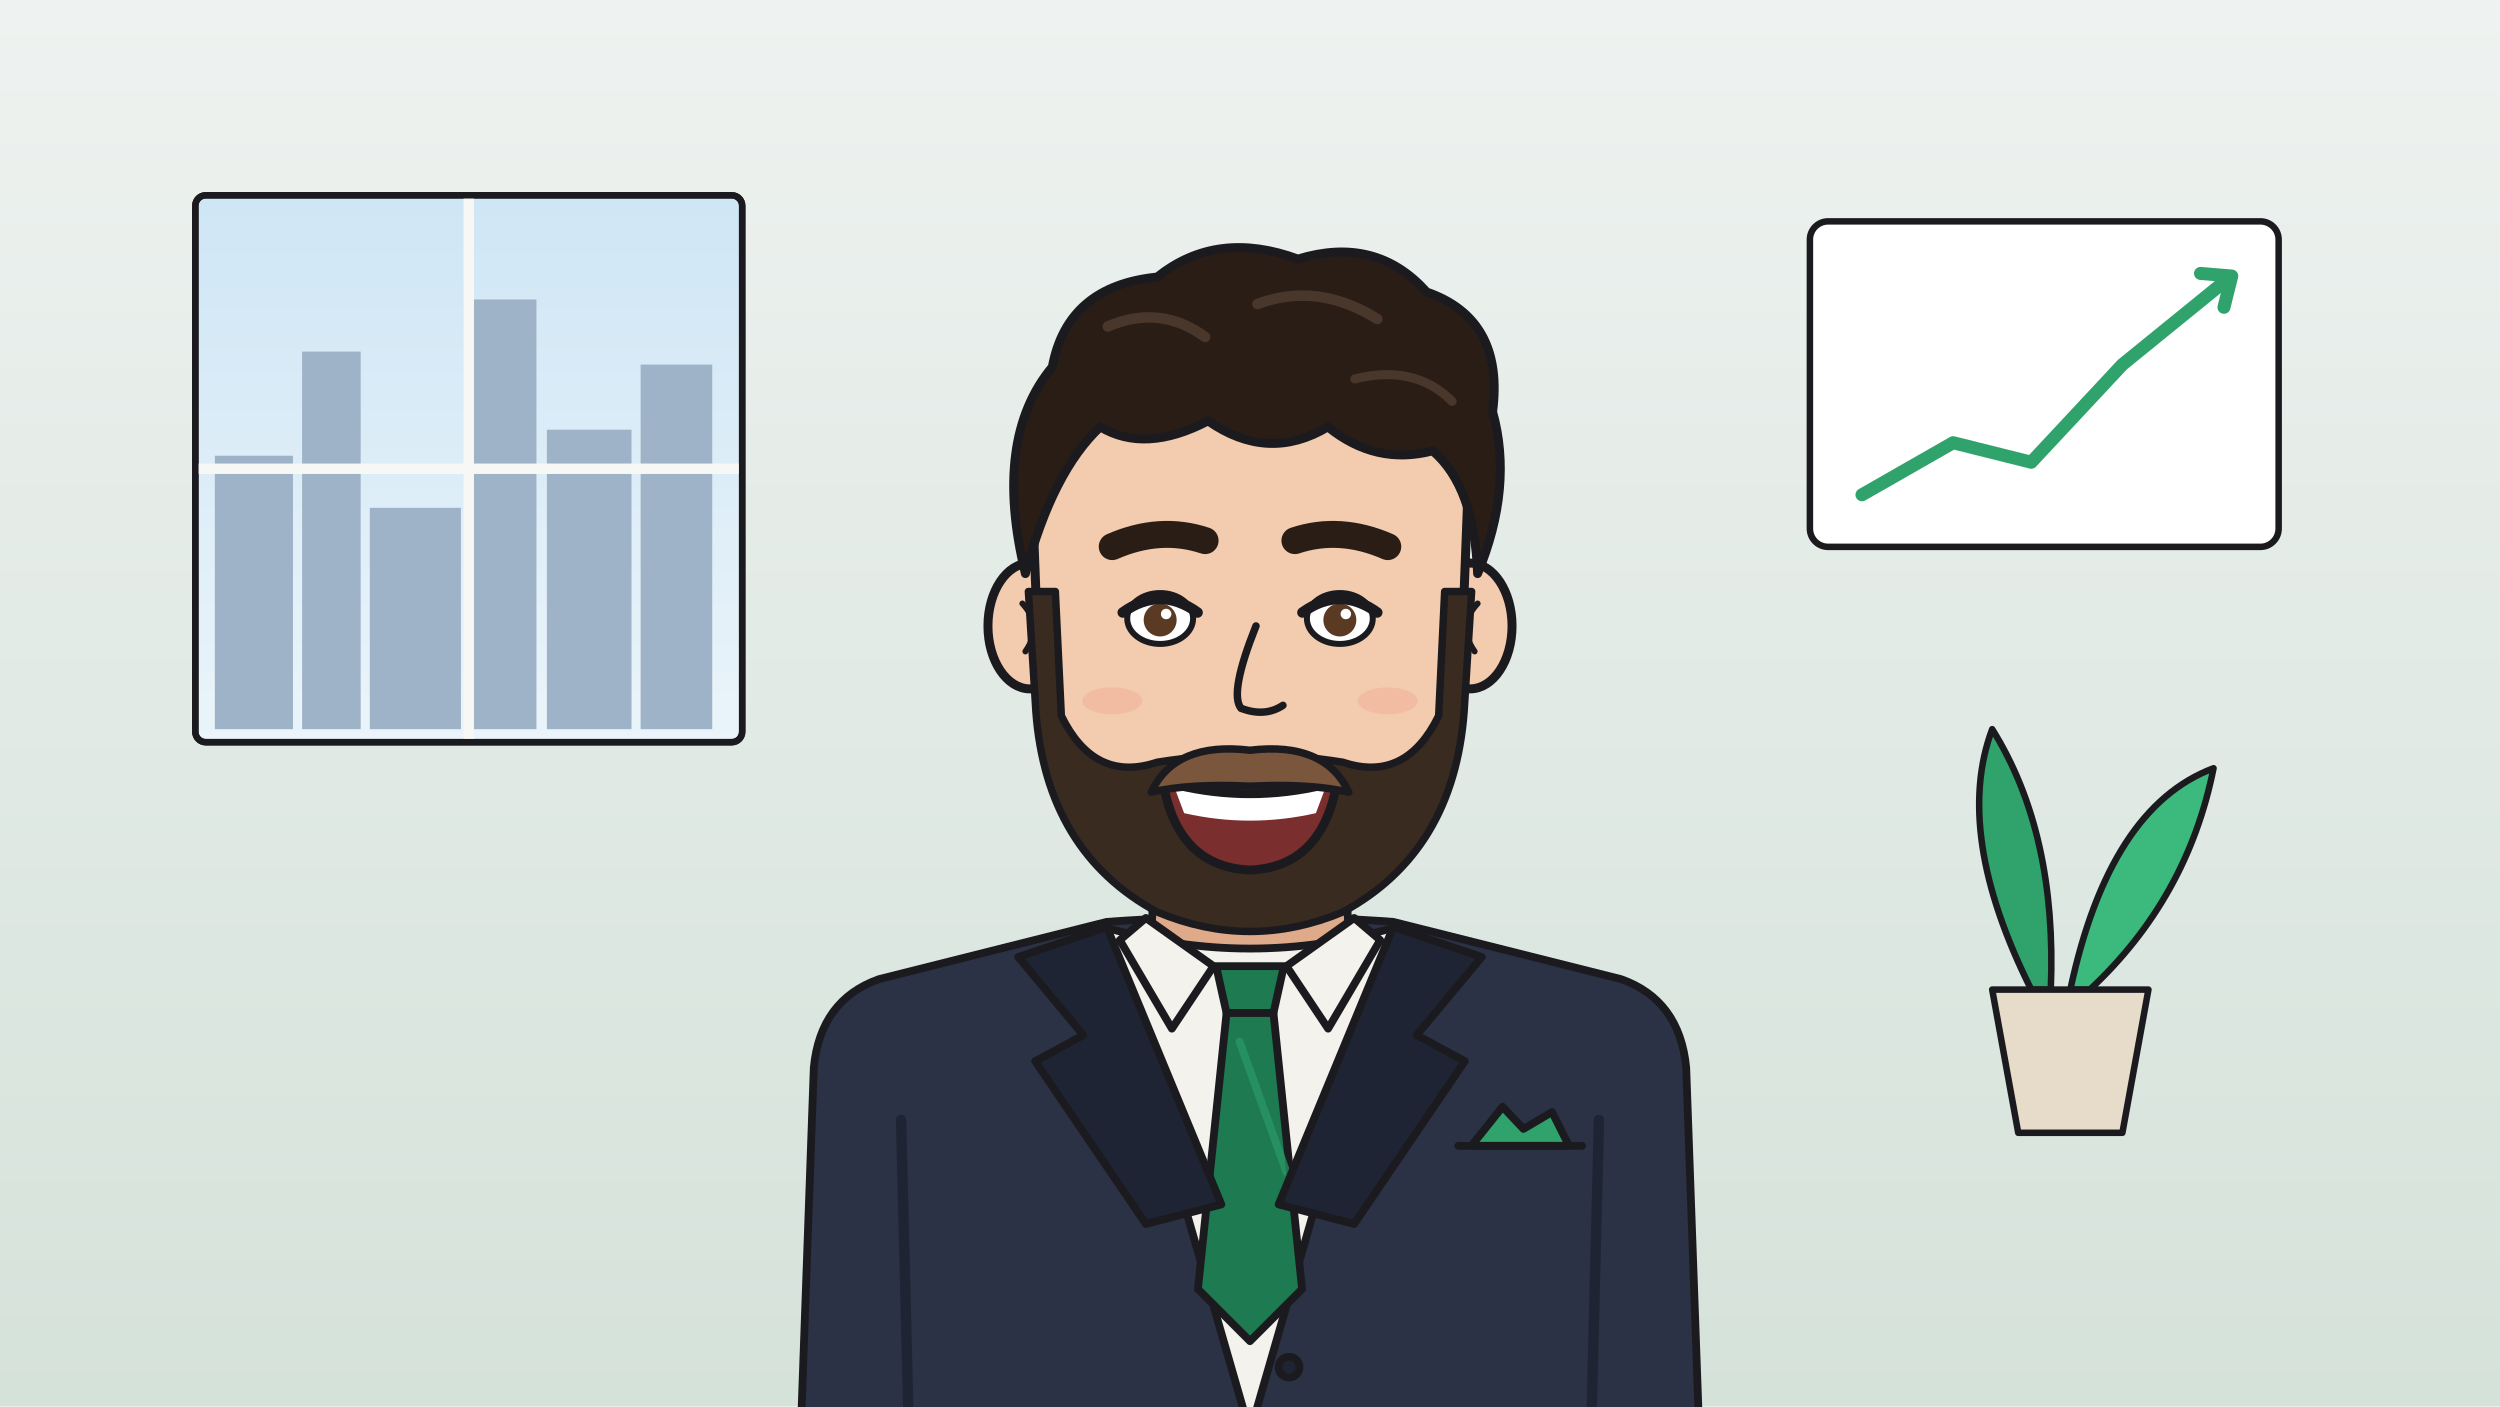
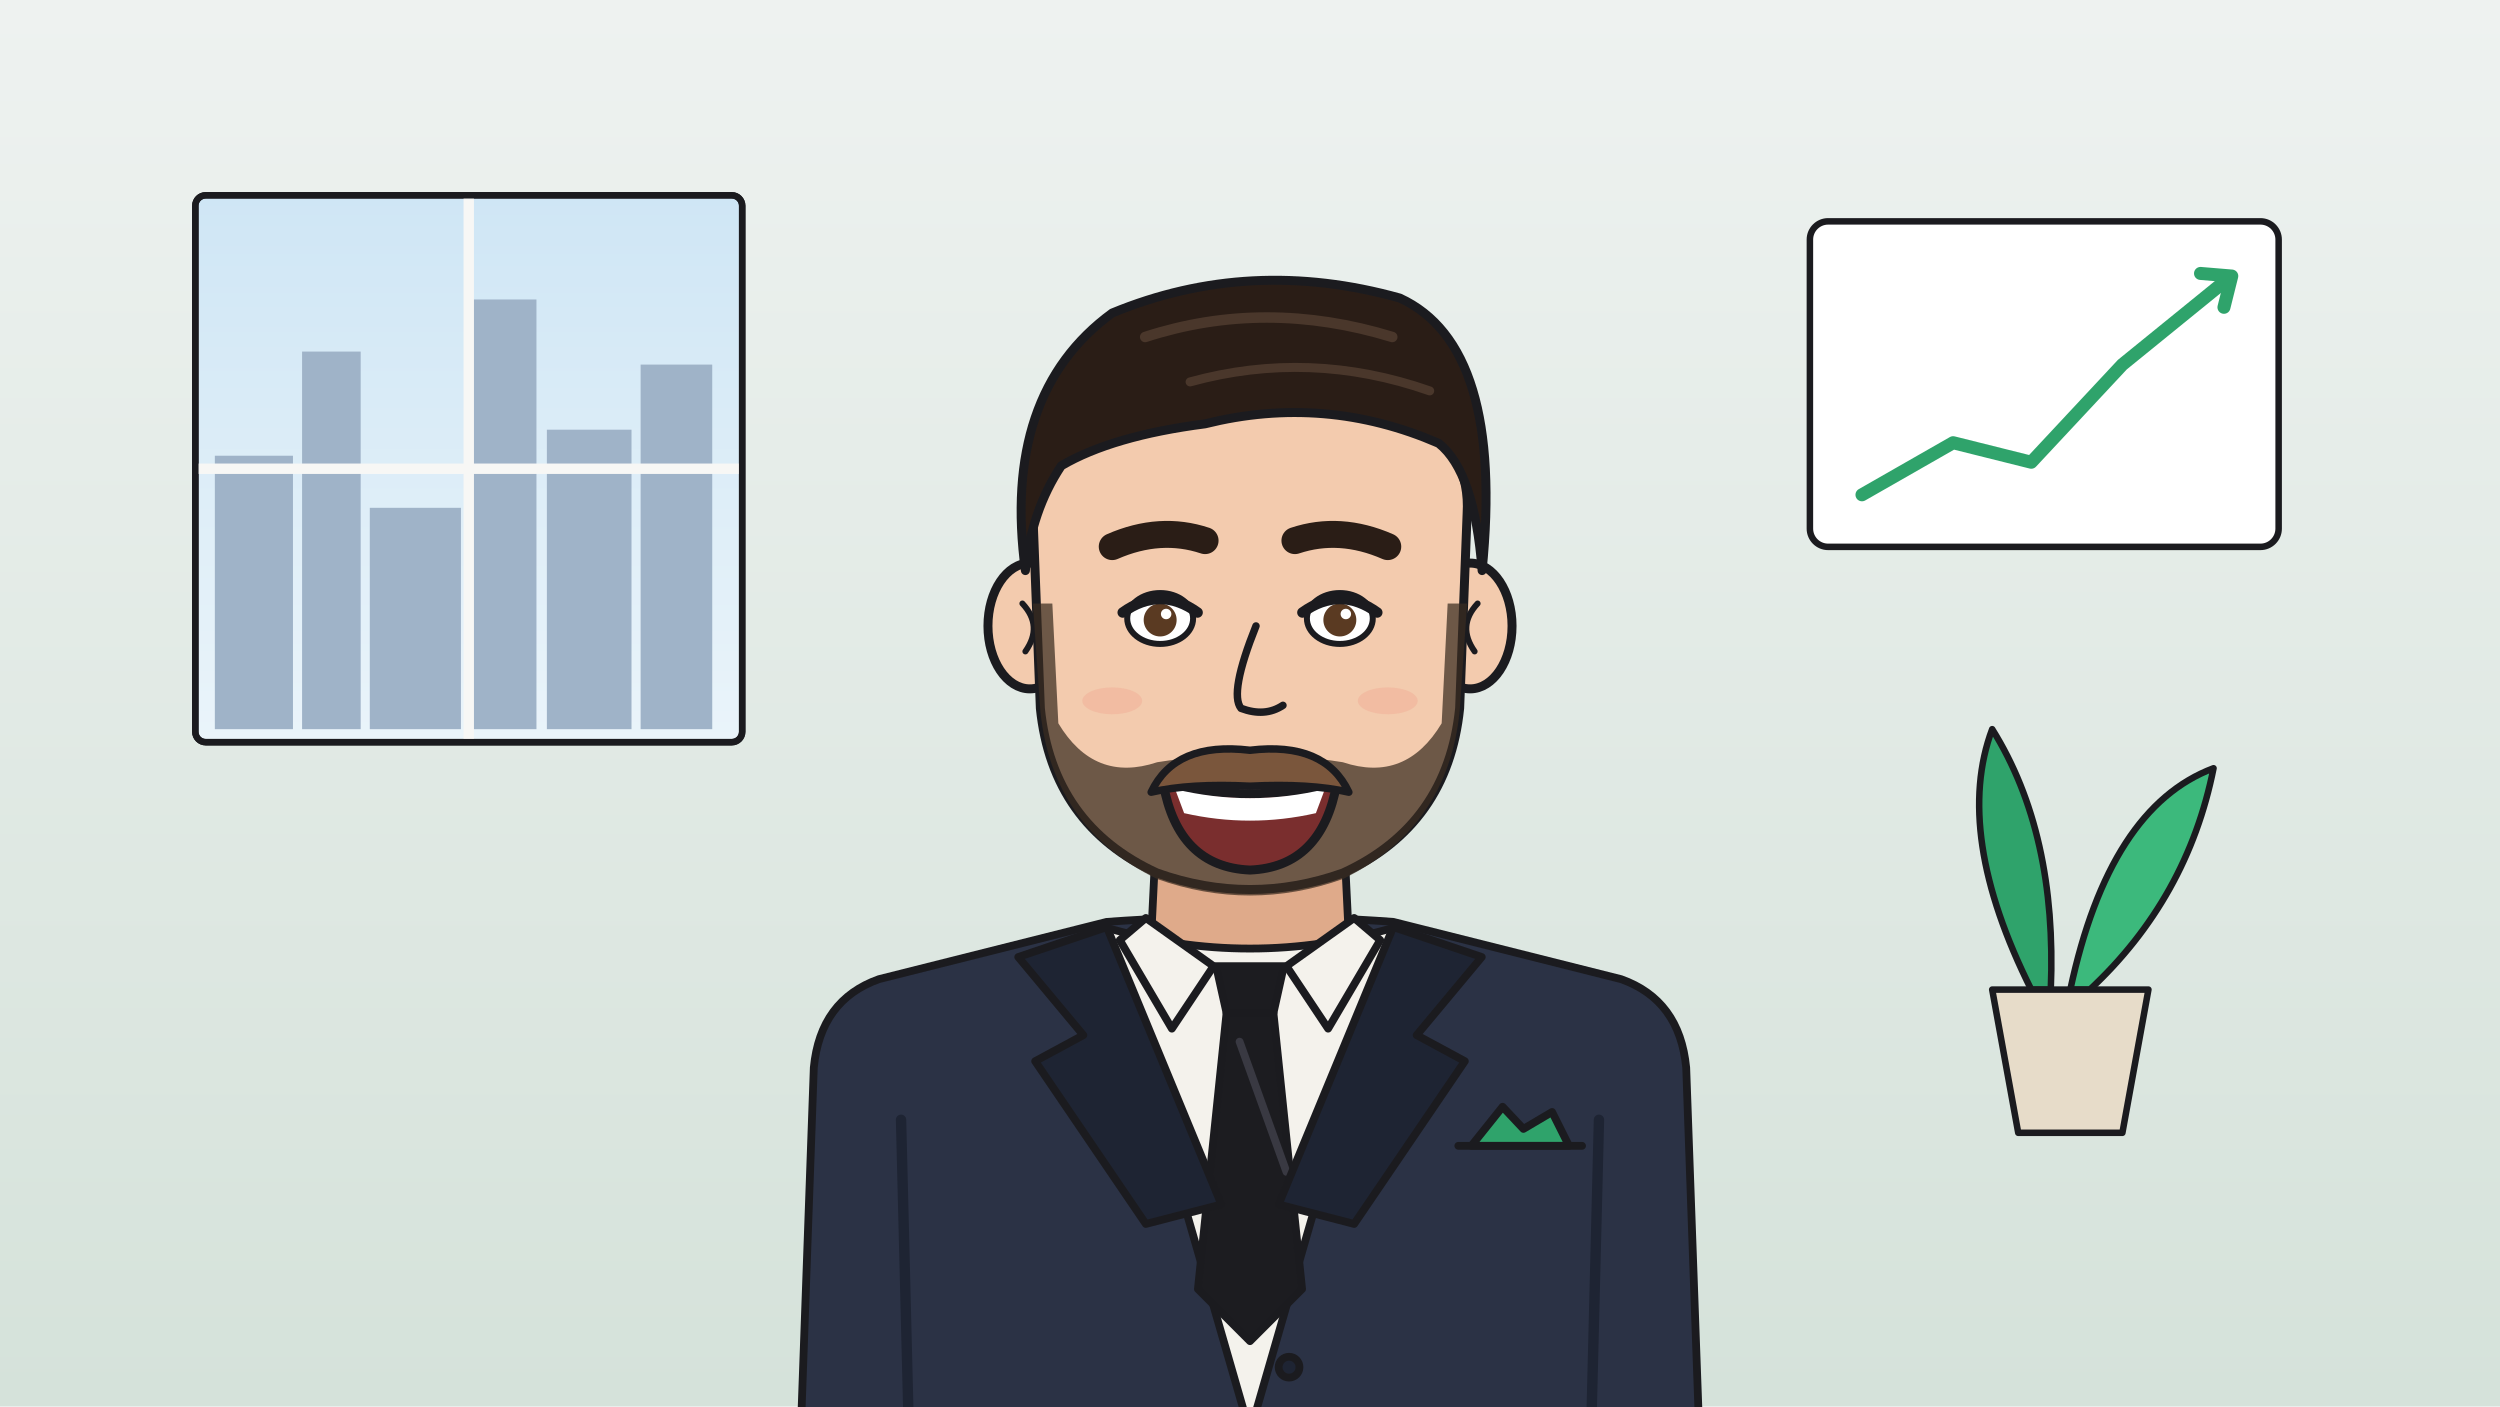
<svg xmlns="http://www.w3.org/2000/svg" width="1920" height="1080" viewBox="0 0 1920 1080">
  <defs>
    <linearGradient id="bg" x1="0" y1="0" x2="0" y2="1">
      <stop offset="0" stop-color="#EEF2F0" />
      <stop offset="1" stop-color="#D5E2DA" />
    </linearGradient>
    <linearGradient id="sky" x1="0" y1="0" x2="0" y2="1">
      <stop offset="0" stop-color="#CFE6F5" />
      <stop offset="1" stop-color="#EAF4FA" />
    </linearGradient>
  </defs>
  <rect width="1920" height="1080" fill="url(#bg)" />
  <g stroke="#1B1B1F" stroke-width="5" stroke-linejoin="round">
    <rect x="150" y="150" width="420" height="420" rx="8" fill="url(#sky)" />
    <g stroke="none">
      <rect x="165" y="350" width="60" height="210" fill="#9FB3C8" />
      <rect x="232" y="270" width="45" height="290" fill="#9FB3C8" />
      <rect x="284" y="390" width="70" height="170" fill="#9FB3C8" />
      <rect x="362" y="230" width="50" height="330" fill="#9FB3C8" />
      <rect x="420" y="330" width="65" height="230" fill="#9FB3C8" />
      <rect x="492" y="280" width="55" height="280" fill="#9FB3C8" />
    </g>
    <path d="M360 150 L360 570 M150 360 L570 360" fill="none" stroke-width="8" stroke="#F7F7F5" />
    <rect x="150" y="150" width="420" height="420" rx="8" fill="none" />
  </g>
  <g stroke="#1B1B1F" stroke-width="5" stroke-linejoin="round" fill="none">
    <rect x="1390" y="170" width="360" height="250" rx="14" fill="#FFFFFF" />
    <path d="M1430 380 L1500 340 L1560 355 L1630 280 L1710 215" stroke="#2FA36B" stroke-width="10" stroke-linecap="round" />
    <path d="M1690 210 L1714 212 L1708 236" stroke="#2FA36B" stroke-width="10" stroke-linecap="round" />
  </g>
  <g stroke="#1B1B1F" stroke-width="5" stroke-linejoin="round">
    <path d="M1560 760 Q1500 640 1530 560 Q1580 640 1575 760 Z" fill="#2FA36B" />
    <path d="M1590 760 Q1620 620 1700 590 Q1680 690 1605 760 Z" fill="#3CB97C" />
    <path d="M1530 760 L1650 760 L1630 870 L1550 870 Z" fill="#E7DCC9" />
  </g>
  <g stroke="#1B1B1F" stroke-width="6" stroke-linejoin="round" stroke-linecap="round">
    <path d="M615 1100 L625 820 Q630 768 675 752              L850 708 Q960 700 1070 708 L1245 752              Q1290 768 1295 820 L1305 1100 Z" fill="#2B3245" />
    <path d="M698 1100 L692 860" fill="none" stroke="#1E2433" stroke-width="8" />
    <path d="M1222 1100 L1228 860" fill="none" stroke="#1E2433" stroke-width="8" />
    <path d="M888 640 L884 722 Q960 760 1036 722 L1032 640 Z" fill="#DFAA8A" />
    <path d="M848 712 L960 1100 L1072 712 Q960 745 848 712 Z" fill="#F4F2EC" />
-     <path d="M934 742 L986 742 L978 778 L942 778 Z" fill="#1E7A50" />
-     <path d="M942 778 L978 778 L1000 990 L960 1030 L920 990 Z" fill="#1E7A50" />
-     <path d="M952 800 L988 900" fill="none" stroke="#2A9A67" stroke-width="6" opacity="0.7" />
+     <path d="M934 742 L986 742 L978 778 L942 778 Z" fill="#1C1C20" />
+     <path d="M942 778 L978 778 L1000 990 L960 1030 L920 990 Z" fill="#1C1C20" />
+     <path d="M952 800 L988 900" fill="none" stroke="#3C3C46" stroke-width="6" opacity="0.9" />
    <path d="M880 705 L932 742 L900 790 L860 722 Z" fill="#F4F2EC" />
    <path d="M1040 705 L988 742 L1020 790 L1060 722 Z" fill="#F4F2EC" />
    <polygon points="850 712 938 925 880 940 795 815 832 795 782 735" fill="#1E2433" />
    <polygon points="1070 712 982 925 1040 940 1125 815 1088 795 1138 735" fill="#1E2433" />
    <path d="M1130 880 L1205 880 L1192 854 L1170 867 L1154 850 Z" fill="#2FA36B" />
    <path d="M1120 880 L1215 880" fill="none" />
    <circle cx="990" cy="1050" r="8" fill="#1E2433" />
  </g>
  <g transform="translate(0 25) translate(960 450) scale(1.15) translate(-960 -450)">
    <g stroke="#1B1B1F" stroke-width="6" stroke-linejoin="round" stroke-linecap="round">
      <ellipse cx="813" cy="455" rx="28" ry="42" fill="#F3CBAE" />
      <ellipse cx="1107" cy="455" rx="28" ry="42" fill="#F3CBAE" />
      <path d="M808 440 Q822 455 810 472" fill="none" stroke-width="4" />
      <path d="M1112 440 Q1098 455 1110 472" fill="none" stroke-width="4" />
      <path d="M815 380 Q810 300 960 288 Q1110 300 1105 380              L1100 510 Q1092 588 1022 620 Q960 642 898 620              Q828 588 820 510 Z" fill="#F3CBAE" />
-       <path d="M812 432 L817 512 Q824 606 898 646 Q960 672 1022 646              Q1096 606 1103 512 L1108 432 L1090 432 L1086 515 Q1064 560 1022 546              Q960 536 898 546 Q856 560 834 515 L830 432 Z" fill="#3A2B21" stroke-width="5" />
+       <path d="M815 440 L820 512 Q828 590 898 624 Q960 646 1022 624              Q1092 590 1100 512 L1105 440 L1092 440 L1088 520 Q1064 560 1022 546              Q960 536 898 546 Q856 560 832 520 L828 440 Z" fill="#3A2B21" fill-opacity="0.72" stroke="none" />
      <ellipse cx="960" cy="574" rx="44" ry="17" fill="#E2AE96" stroke="none" />
-       <path d="M810 420 Q788 330 828 282 Q838 228 898 222              Q938 190 992 210 Q1044 194 1078 232 Q1130 250 1122 312              Q1136 362 1112 420 Q1110 362 1082 338 Q1044 348 1012 322              Q972 346 932 318 Q890 340 860 322 Q828 352 810 420 Z" fill="#2A1D16" />
-       <path d="M865 255 Q900 240 930 262" fill="none" stroke="#4A372B" stroke-width="7" />
-       <path d="M965 240 Q1005 225 1045 250" fill="none" stroke="#4A372B" stroke-width="7" />
-       <path d="M1030 290 Q1070 280 1095 305" fill="none" stroke="#4A372B" stroke-width="6" />
+       <path d="M810 418 Q794 300 868 246 Q960 208 1060 236              Q1130 268 1115 418 Q1110 352 1086 333              Q1010 300 930 320 Q868 328 834 348 Q814 378 810 418 Z" fill="#2A1D16" />
+       <path d="M890 262 Q970 236 1055 262" fill="none" stroke="#4A372B" stroke-width="7" />
+       <path d="M920 292 Q1000 270 1080 298" fill="none" stroke="#4A372B" stroke-width="6" />
      <path d="M964 455 Q946 500 954 510 Q970 516 982 508" fill="none" stroke-width="5" />
      <ellipse cx="868" cy="505" rx="20" ry="9" fill="#EE9C86" opacity="0.30" stroke="none" />
      <ellipse cx="1052" cy="505" rx="20" ry="9" fill="#EE9C86" opacity="0.30" stroke="none" />
    </g>
    <ellipse cx="900" cy="450" rx="22" ry="17" fill="#FFFFFF" stroke="#1B1B1F" stroke-width="4" />
    <circle cx="900" cy="451" r="11" fill="#5A3A22" />
    <circle cx="904" cy="447" r="3.5" fill="#FFFFFF" />
    <path d="M875 446 Q900 428 925 446" fill="none" stroke="#1B1B1F" stroke-width="7" stroke-linecap="round" />
    <ellipse cx="1020" cy="450" rx="22" ry="17" fill="#FFFFFF" stroke="#1B1B1F" stroke-width="4" />
    <circle cx="1020" cy="451" r="11" fill="#5A3A22" />
    <circle cx="1024" cy="447" r="3.5" fill="#FFFFFF" />
    <path d="M995 446 Q1020 428 1045 446" fill="none" stroke="#1B1B1F" stroke-width="7" stroke-linecap="round" />
    <path d="M868 402 Q900 388 930 398" fill="none" stroke="#2A1D16" stroke-width="18" stroke-linecap="round" />
    <path d="M1052 402 Q1020 388 990 398" fill="none" stroke="#2A1D16" stroke-width="18" stroke-linecap="round" />
    <path d="M902 560 Q960 574 1018 560 Q1008 616 960 618 Q912 616 902 560 Z" fill="#7A2E2E" stroke="#1B1B1F" stroke-width="6" stroke-linejoin="round" />
    <path d="M910 564 Q960 576 1010 564 L1004 580 Q960 590 916 580 Z" fill="#FFFFFF" />
    <path d="M894 566 Q910 532 960 538 Q1010 532 1026 566 Q1000 560 960 562 Q920 560 894 566 Z" fill="#7A563C" stroke="#1B1B1F" stroke-width="5" stroke-linejoin="round" />
  </g>
</svg>
